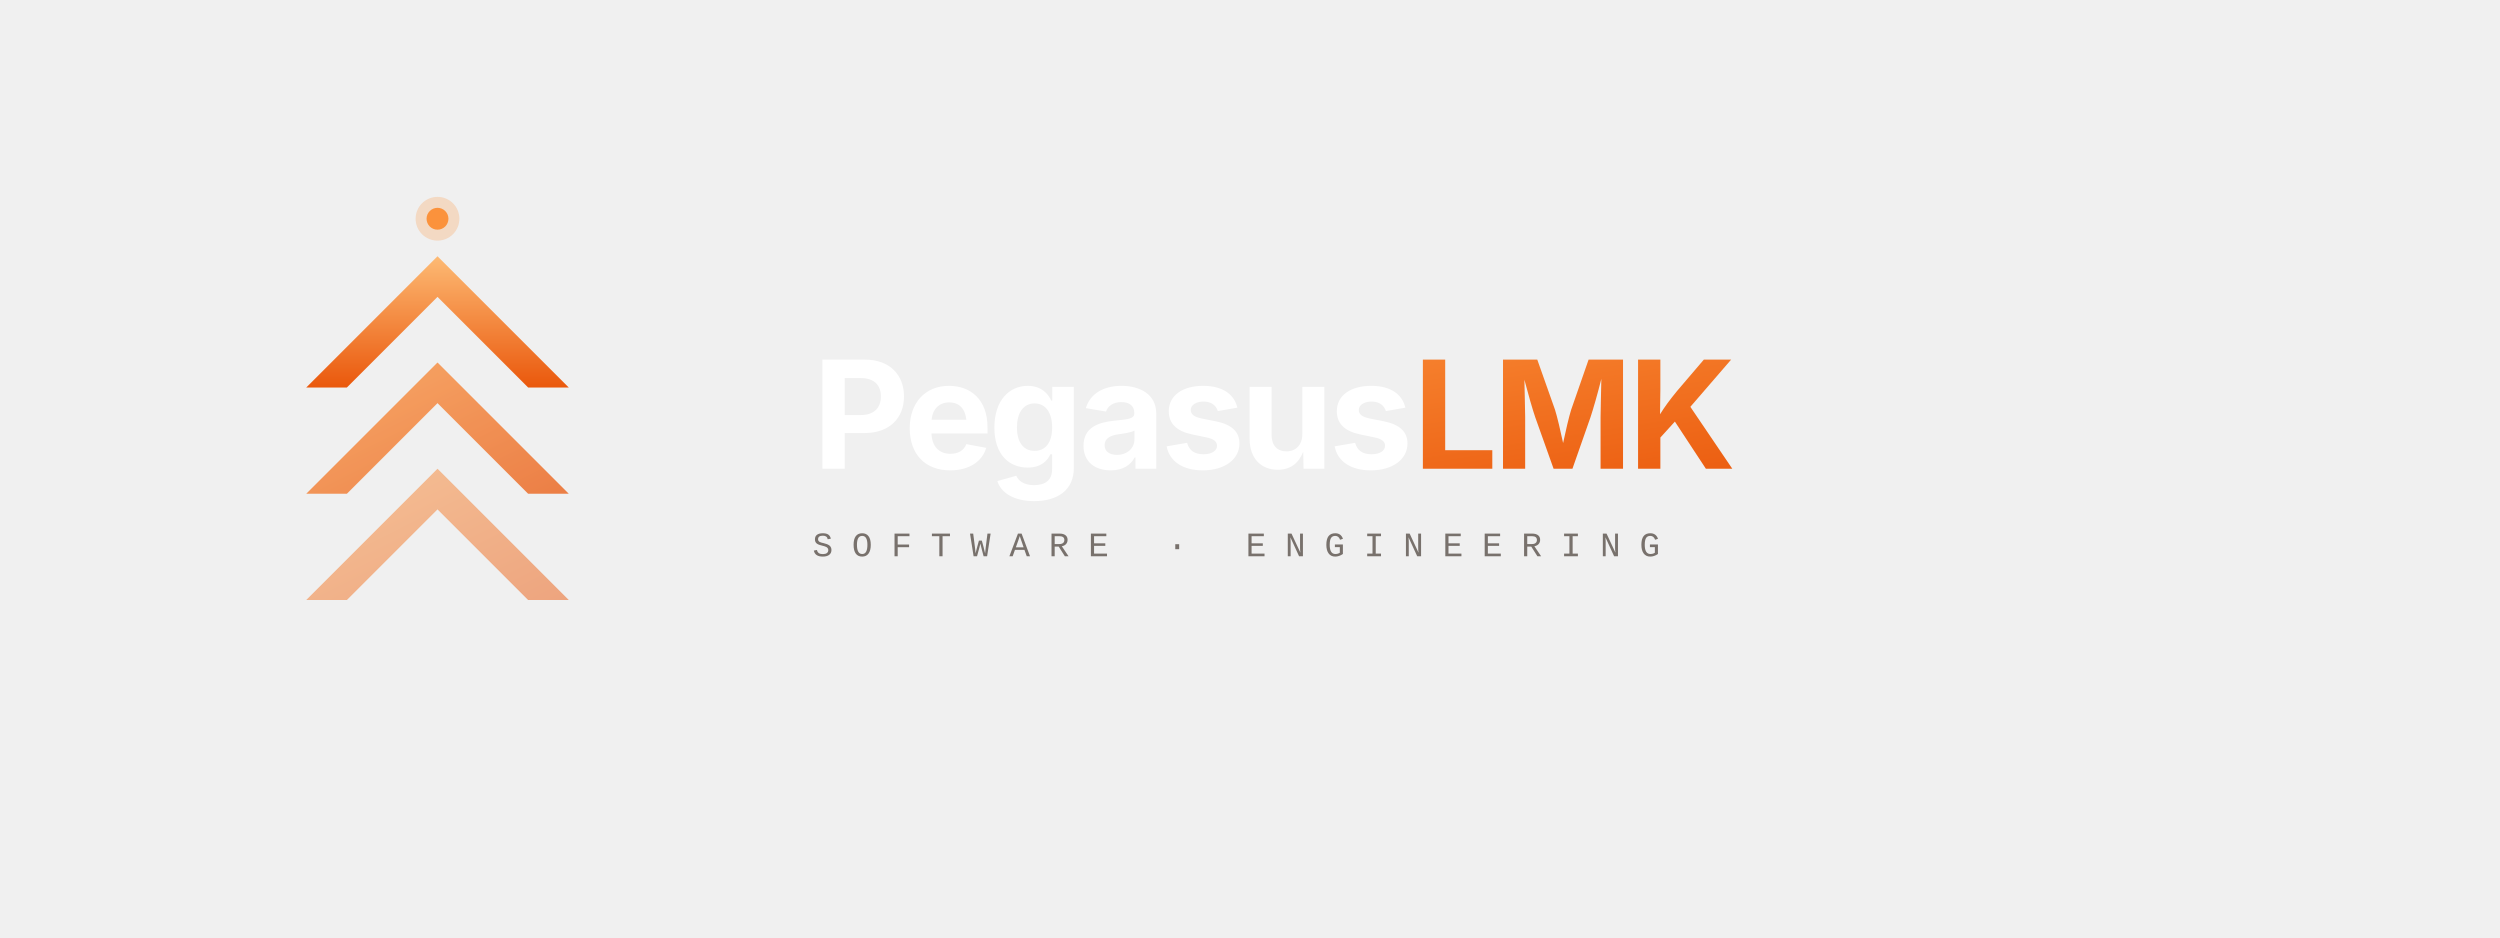
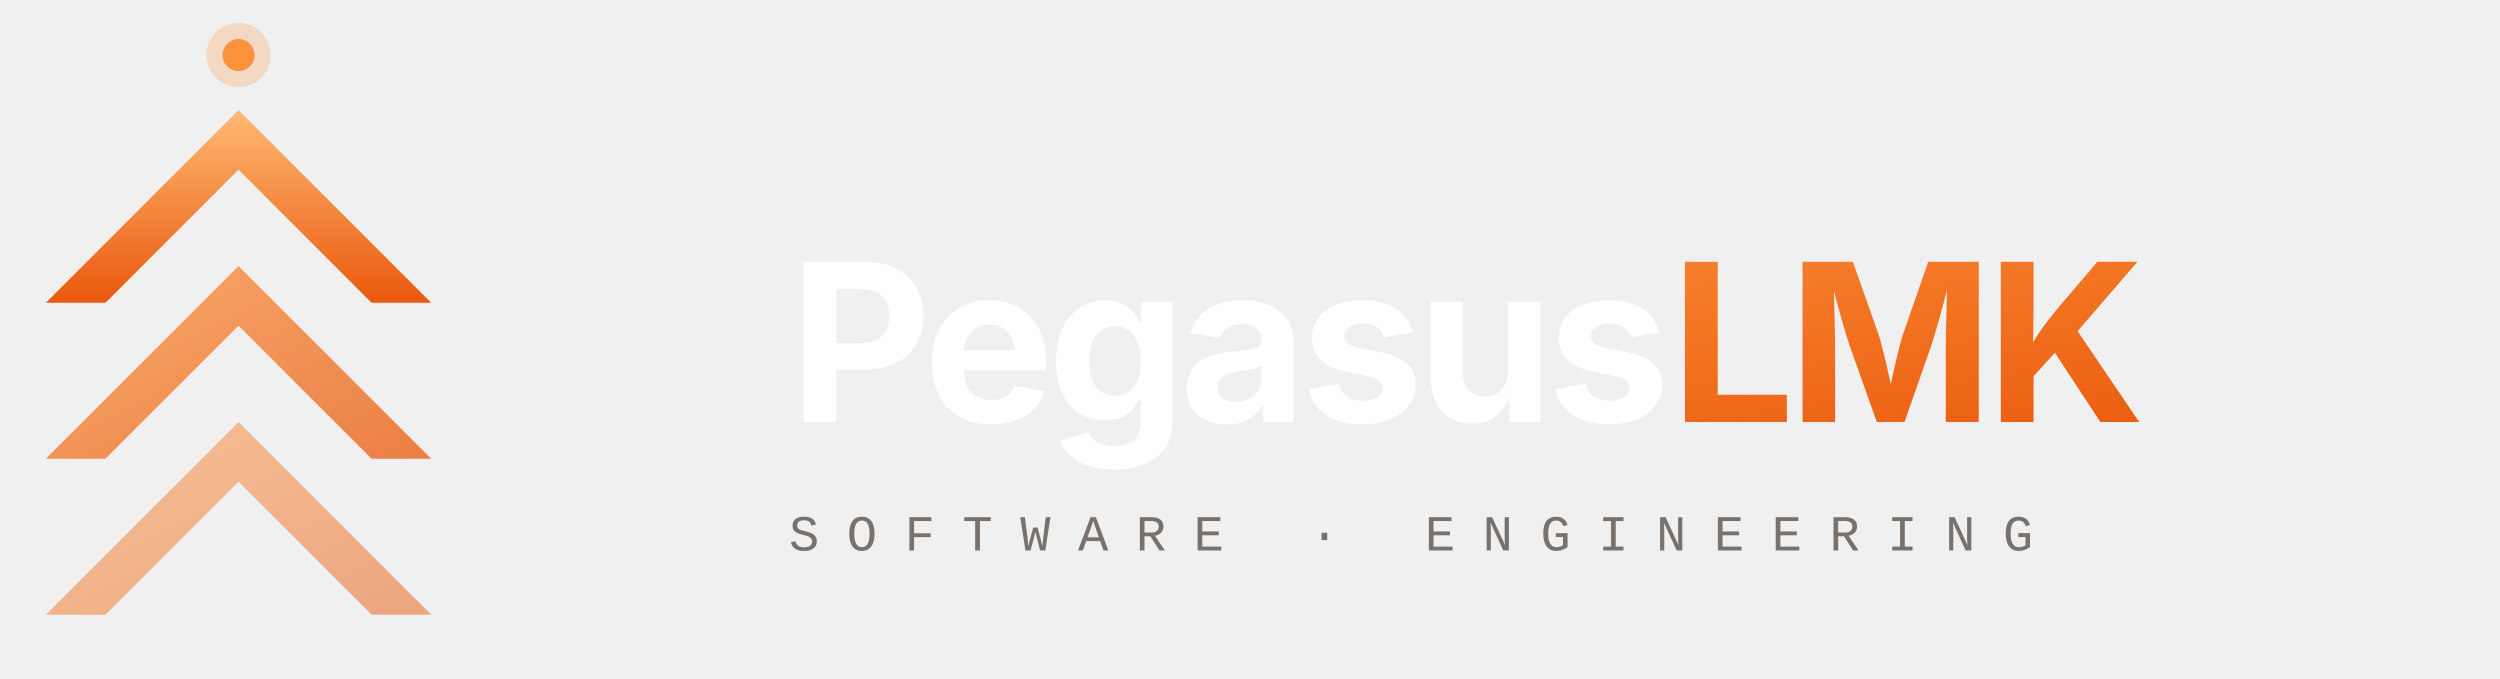
- <svg xmlns="http://www.w3.org/2000/svg" viewBox="0 0 800 300" width="800" height="300">
+ <svg xmlns="http://www.w3.org/2000/svg" viewBox="88 58 545 148" width="545" height="148">
  <defs>
    <linearGradient id="orangeGrad" x1="0%" y1="0%" x2="100%" y2="100%">
      <stop offset="0%" stop-color="#FB923C" />
      <stop offset="100%" stop-color="#EA580C" />
    </linearGradient>
    <linearGradient id="orangeBright" x1="0%" y1="0%" x2="0%" y2="100%">
      <stop offset="0%" stop-color="#FDBA74" />
      <stop offset="100%" stop-color="#EA580C" />
    </linearGradient>
  </defs>
  <g transform="translate(140, 150)">
    <path d="M -42,42 L 0,0 L 42,42 L 29,42 L 0,13 L -29,42 Z" fill="url(#orangeGrad)" opacity="0.5" />
    <path d="M -42,8 L 0,-34 L 42,8 L 29,8 L 0,-21 L -29,8 Z" fill="url(#orangeGrad)" opacity="0.75" />
    <path d="M -42,-26 L 0,-68 L 42,-26 L 29,-26 L 0,-55 L -29,-26 Z" fill="url(#orangeBright)" />
    <circle cx="0" cy="-80" r="3.5" fill="#FB923C" />
    <circle cx="0" cy="-80" r="7" fill="#FB923C" opacity="0.25" />
  </g>
  <line x1="230" y1="95" x2="230" y2="205" stroke="url(#orangeGrad)" stroke-width="1" opacity="0.3" />
  <g transform="translate(260, 150)">
    <text x="0" y="0" font-family="'Inter', 'Helvetica Neue', Arial, sans-serif" font-size="48" font-weight="700" fill="#FFFFFF" letter-spacing="-1.5">Pegasus<tspan fill="url(#orangeGrad)">LMK</tspan>
    </text>
    <text x="0" y="28" font-family="'Courier New', monospace" font-size="11" fill="#78716C" letter-spacing="6">SOFTWARE · ENGINEERING</text>
  </g>
</svg>
